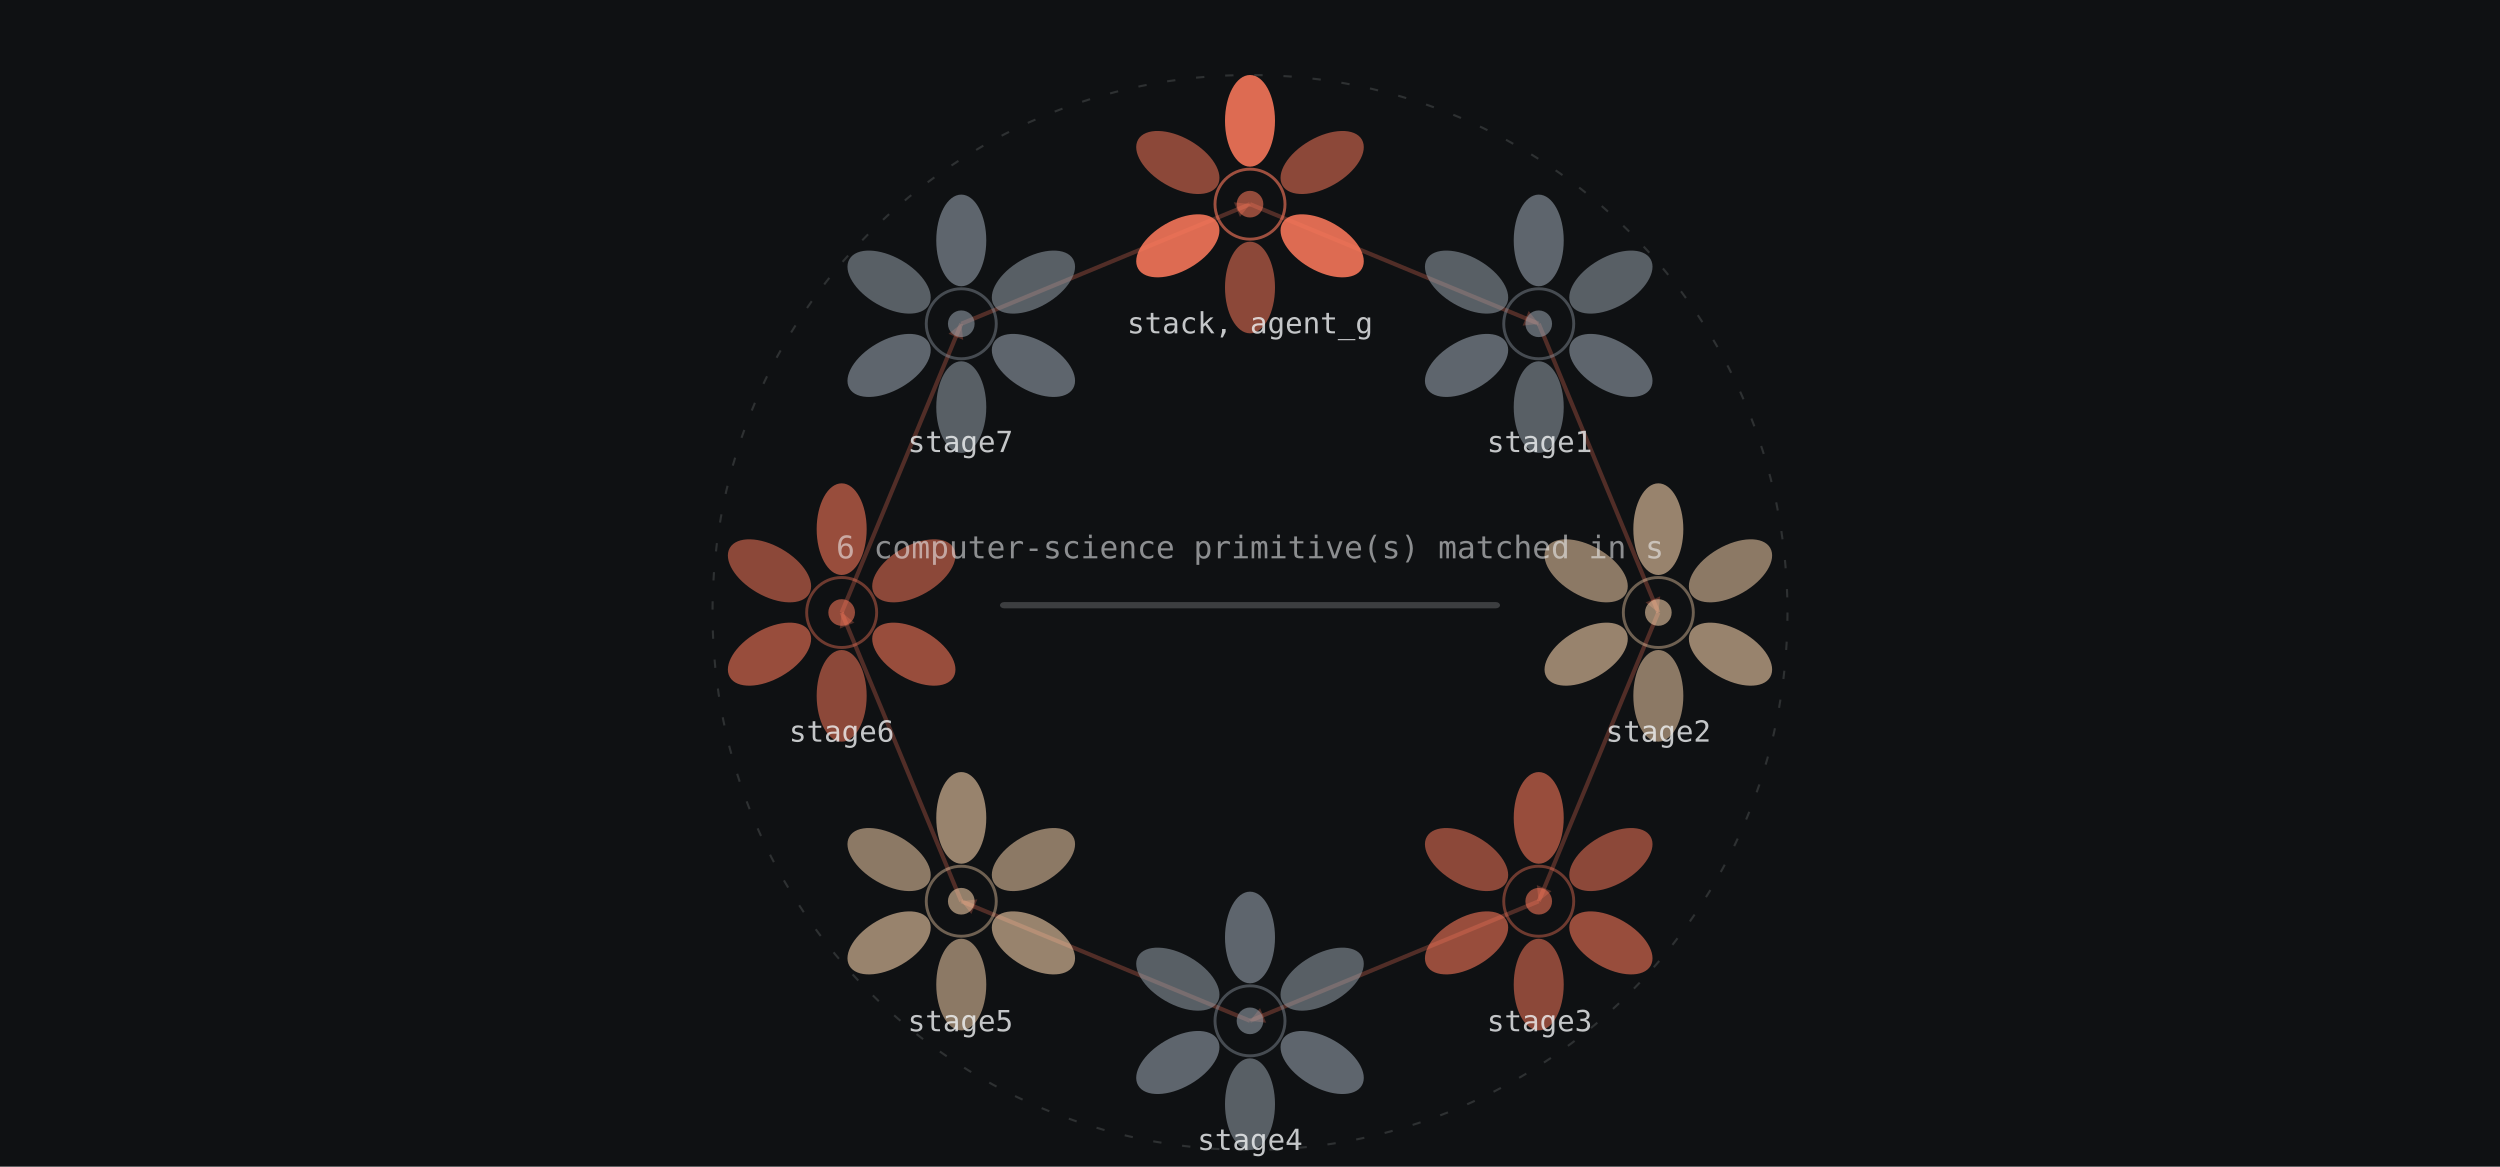
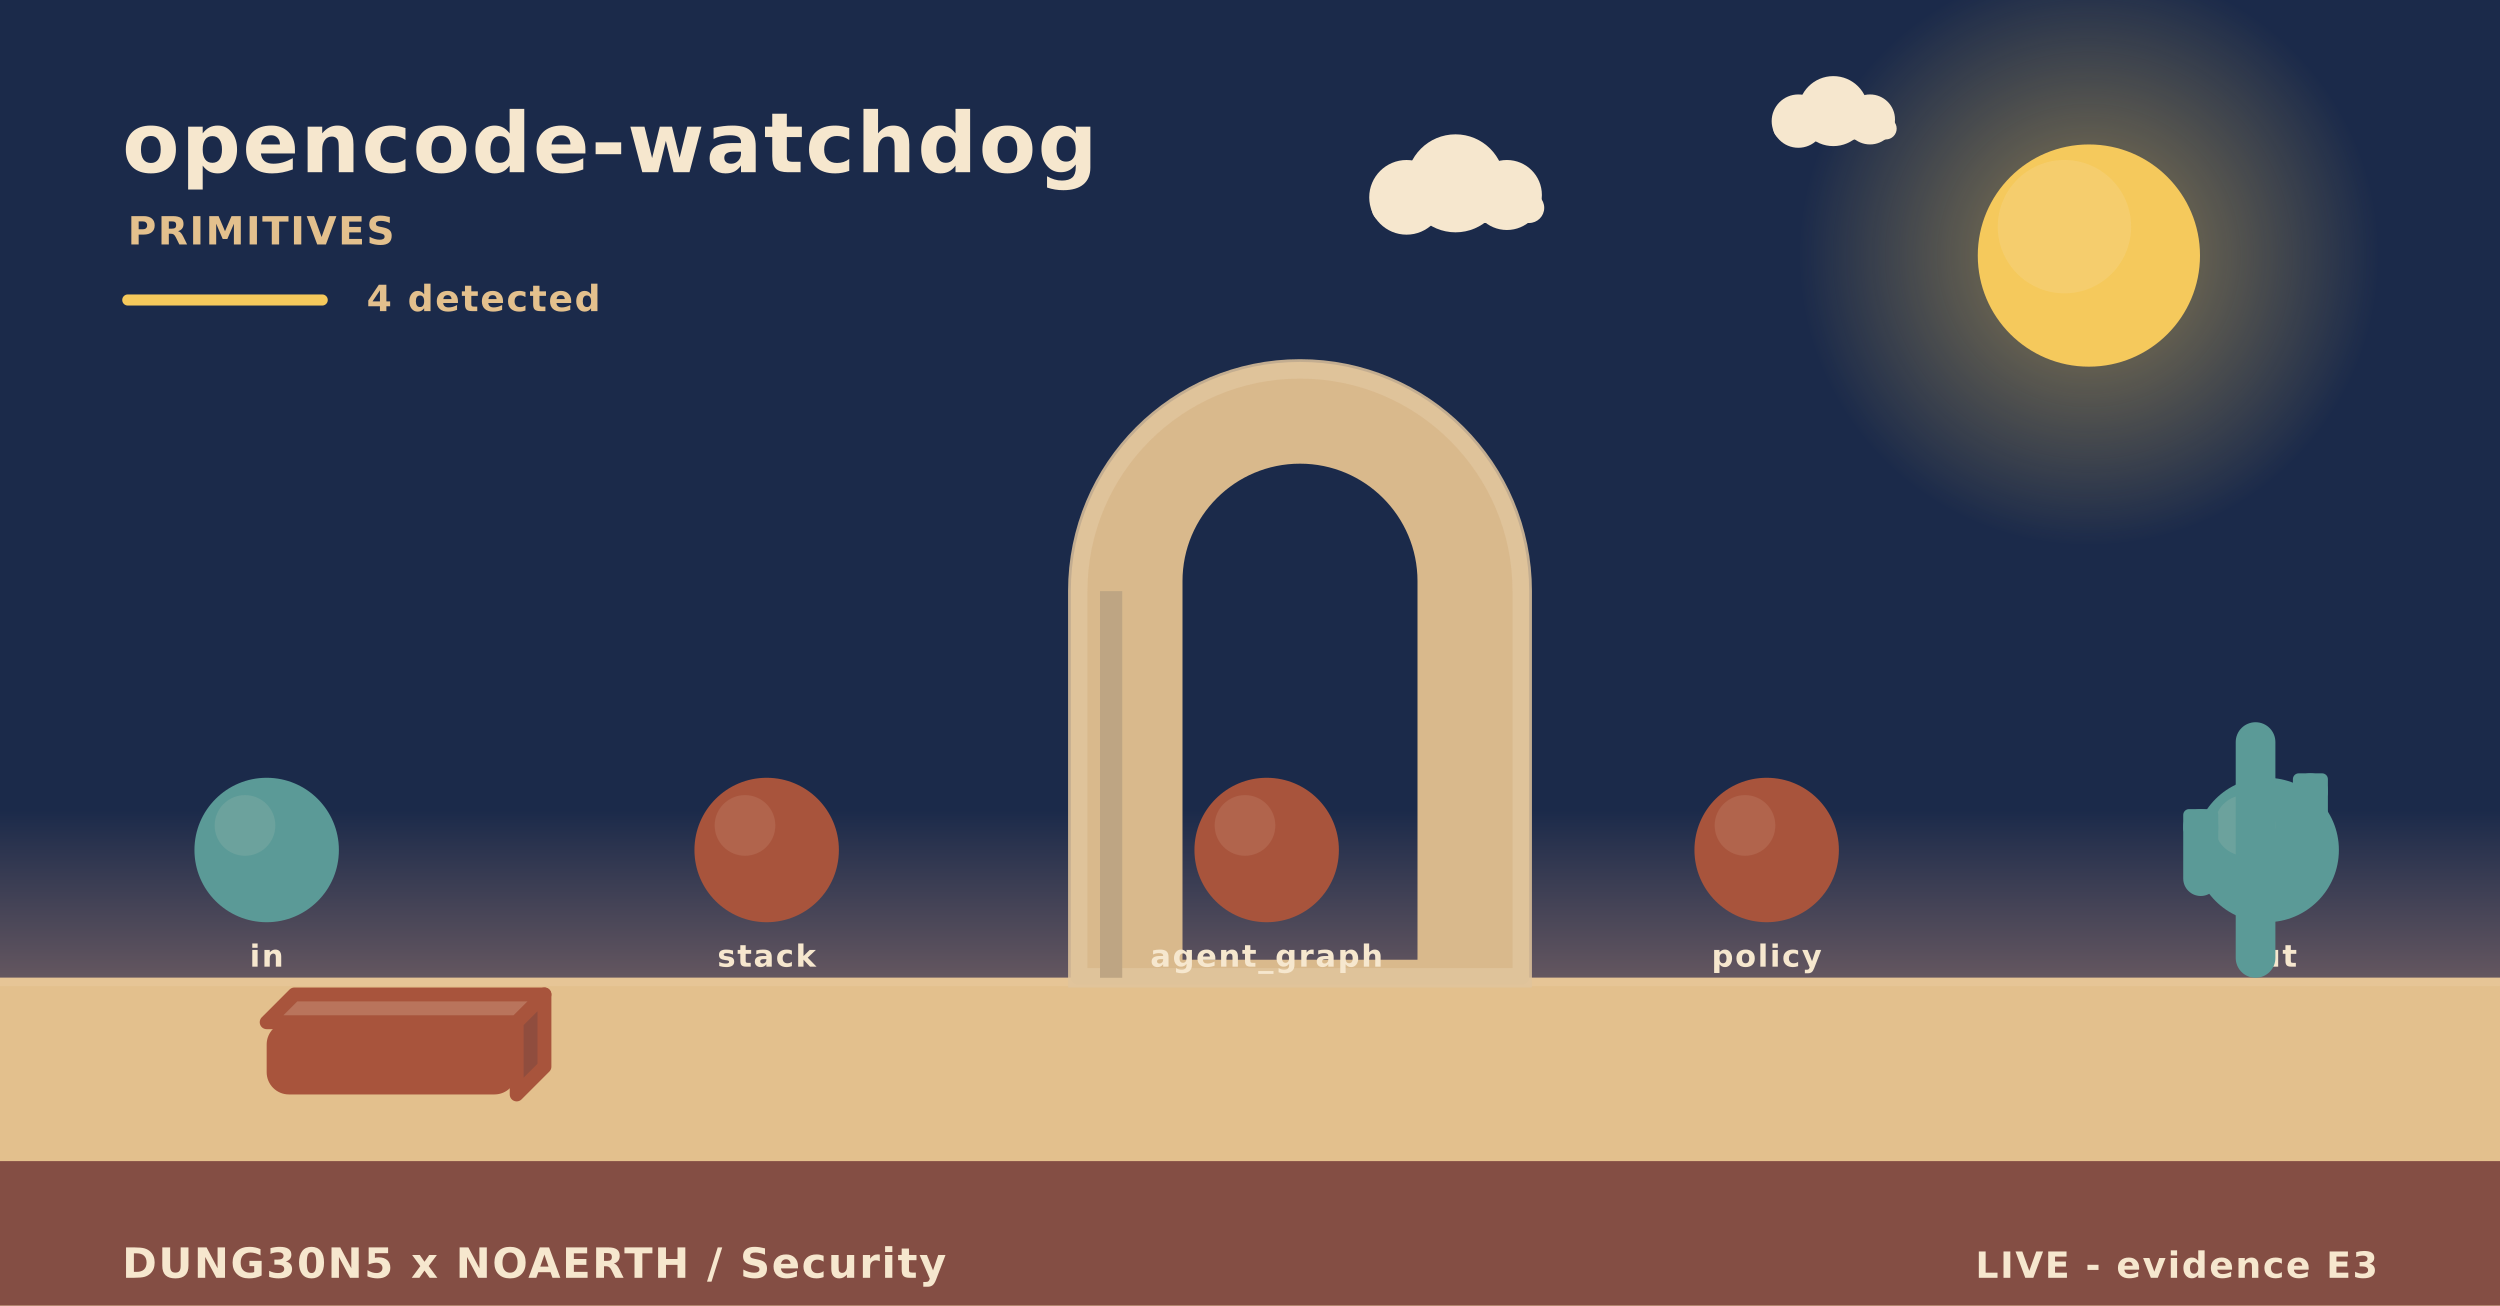
- <svg xmlns="http://www.w3.org/2000/svg" viewBox="0 0 1200 560" width="1200" height="560" role="img" aria-label="opencode-watchdog state machine">
-   <rect width="1200" height="560" fill="#0f1113" />
-   <defs>
-     <linearGradient id="gs" x1="0" y1="0" x2="1" y2="1">
-       <stop offset="0%" stop-color="#ff7a5c" />
-       <stop offset="100%" stop-color="#9aa5b1" />
-     </linearGradient>
-   </defs>
-   <circle cx="600.00" cy="294.00" r="258.00" fill="none" stroke="rgba(241,243,245,0.140)" stroke-width="1.00" opacity="1.00" stroke-dasharray="4 10" />
-   <line x1="600.00" y1="98.00" x2="738.59" y2="155.41" stroke="rgba(255,122,92,0.500)" stroke-width="2.00" opacity="0.55" />
-   <polygon points="738.59,155.41 733.76,149.29 730.86,156.32" fill="rgba(255,122,92,0.500)" opacity="0.55" />
-   <line x1="738.59" y1="155.41" x2="796.00" y2="294.00" stroke="rgba(255,122,92,0.500)" stroke-width="2.00" opacity="0.55" />
-   <polygon points="796.00,294.00 796.91,286.26 789.89,289.17" fill="rgba(255,122,92,0.500)" opacity="0.55" />
-   <line x1="796.00" y1="294.00" x2="738.59" y2="432.59" stroke="rgba(255,122,92,0.500)" stroke-width="2.00" opacity="0.55" />
-   <polygon points="738.59,432.59 744.71,427.76 737.68,424.86" fill="rgba(255,122,92,0.500)" opacity="0.55" />
-   <line x1="738.59" y1="432.59" x2="600.00" y2="490.00" stroke="rgba(255,122,92,0.500)" stroke-width="2.00" opacity="0.55" />
-   <polygon points="600.00,490.00 607.74,490.91 604.83,483.89" fill="rgba(255,122,92,0.500)" opacity="0.55" />
-   <line x1="600.00" y1="490.00" x2="461.41" y2="432.59" stroke="rgba(255,122,92,0.500)" stroke-width="2.00" opacity="0.55" />
-   <polygon points="461.41,432.59 466.24,438.71 469.14,431.68" fill="rgba(255,122,92,0.500)" opacity="0.55" />
-   <line x1="461.41" y1="432.59" x2="404.00" y2="294.00" stroke="rgba(255,122,92,0.500)" stroke-width="2.00" opacity="0.55" />
-   <polygon points="404.00,294.00 403.09,301.74 410.11,298.83" fill="rgba(255,122,92,0.500)" opacity="0.55" />
-   <line x1="404.00" y1="294.00" x2="461.41" y2="155.41" stroke="rgba(255,122,92,0.500)" stroke-width="2.00" opacity="0.55" />
-   <polygon points="461.41,155.41 455.29,160.24 462.32,163.14" fill="rgba(255,122,92,0.500)" opacity="0.55" />
-   <line x1="461.41" y1="155.41" x2="600.00" y2="98.00" stroke="rgba(255,122,92,0.500)" stroke-width="2.00" opacity="0.55" />
-   <polygon points="600.00,98.00 592.26,97.09 595.17,104.11" fill="rgba(255,122,92,0.500)" opacity="0.55" />
-   <ellipse cx="600.00" cy="58.00" rx="12.00" ry="22.00" fill="rgba(255,122,92,0.900)" opacity="0.95" transform="rotate(0.0 600.00 58.00)" />
-   <ellipse cx="634.64" cy="78.00" rx="12.00" ry="22.00" fill="rgba(255,122,92,0.550)" opacity="0.95" transform="rotate(60.0 634.64 78.00)" />
-   <ellipse cx="634.64" cy="118.00" rx="12.00" ry="22.00" fill="rgba(255,122,92,0.900)" opacity="0.95" transform="rotate(120.0 634.64 118.00)" />
-   <ellipse cx="600.00" cy="138.00" rx="12.00" ry="22.00" fill="rgba(255,122,92,0.550)" opacity="0.95" transform="rotate(180.0 600.00 138.00)" />
-   <ellipse cx="565.36" cy="118.00" rx="12.00" ry="22.00" fill="rgba(255,122,92,0.900)" opacity="0.95" transform="rotate(240.0 565.36 118.00)" />
-   <ellipse cx="565.36" cy="78.00" rx="12.00" ry="22.00" fill="rgba(255,122,92,0.550)" opacity="0.95" transform="rotate(300.0 565.36 78.00)" />
-   <circle cx="600.00" cy="98.00" r="16.80" fill="none" stroke="rgba(255,122,92,0.900)" stroke-width="1.40" opacity="0.66" />
-   <circle cx="600.00" cy="98.00" r="6.40" fill="rgba(255,122,92,0.550)" opacity="1.00" />
-   <text x="600" y="160" font-family="ui-monospace,Menlo,monospace" font-size="14" fill="rgba(241,243,245,0.800)" text-anchor="middle">stack, agent_g</text>
-   <ellipse cx="738.59" cy="115.41" rx="12.00" ry="22.00" fill="rgba(154,165,177,0.600)" opacity="0.95" transform="rotate(0.0 738.59 115.41)" />
-   <ellipse cx="773.23" cy="135.41" rx="12.00" ry="22.00" fill="rgba(154,165,177,0.550)" opacity="0.95" transform="rotate(60.0 773.23 135.41)" />
-   <ellipse cx="773.23" cy="175.41" rx="12.00" ry="22.00" fill="rgba(154,165,177,0.600)" opacity="0.95" transform="rotate(120.0 773.23 175.41)" />
-   <ellipse cx="738.59" cy="195.41" rx="12.00" ry="22.00" fill="rgba(154,165,177,0.550)" opacity="0.95" transform="rotate(180.0 738.59 195.41)" />
-   <ellipse cx="703.95" cy="175.41" rx="12.00" ry="22.00" fill="rgba(154,165,177,0.600)" opacity="0.95" transform="rotate(240.0 703.95 175.41)" />
-   <ellipse cx="703.95" cy="135.41" rx="12.00" ry="22.00" fill="rgba(154,165,177,0.550)" opacity="0.95" transform="rotate(300.0 703.95 135.41)" />
-   <circle cx="738.59" cy="155.41" r="16.80" fill="none" stroke="rgba(154,165,177,0.600)" stroke-width="1.40" opacity="0.66" />
-   <circle cx="738.59" cy="155.41" r="6.40" fill="rgba(154,165,177,0.550)" opacity="1.00" />
-   <text x="739" y="217" font-family="ui-monospace,Menlo,monospace" font-size="14" fill="rgba(241,243,245,0.800)" text-anchor="middle">stage1</text>
-   <ellipse cx="796.00" cy="254.00" rx="12.00" ry="22.00" fill="rgba(255,216,177,0.600)" opacity="0.95" transform="rotate(0.0 796.00 254.00)" />
-   <ellipse cx="830.64" cy="274.00" rx="12.00" ry="22.00" fill="rgba(255,216,177,0.550)" opacity="0.95" transform="rotate(60.0 830.64 274.00)" />
-   <ellipse cx="830.64" cy="314.00" rx="12.00" ry="22.00" fill="rgba(255,216,177,0.600)" opacity="0.95" transform="rotate(120.0 830.64 314.00)" />
-   <ellipse cx="796.00" cy="334.00" rx="12.00" ry="22.00" fill="rgba(255,216,177,0.550)" opacity="0.95" transform="rotate(180.0 796.00 334.00)" />
-   <ellipse cx="761.36" cy="314.00" rx="12.00" ry="22.00" fill="rgba(255,216,177,0.600)" opacity="0.95" transform="rotate(240.0 761.36 314.00)" />
-   <ellipse cx="761.36" cy="274.00" rx="12.00" ry="22.00" fill="rgba(255,216,177,0.550)" opacity="0.95" transform="rotate(300.0 761.36 274.00)" />
-   <circle cx="796.00" cy="294.00" r="16.80" fill="none" stroke="rgba(255,216,177,0.600)" stroke-width="1.40" opacity="0.66" />
-   <circle cx="796.00" cy="294.00" r="6.40" fill="rgba(255,216,177,0.550)" opacity="1.00" />
-   <text x="796" y="356" font-family="ui-monospace,Menlo,monospace" font-size="14" fill="rgba(241,243,245,0.800)" text-anchor="middle">stage2</text>
-   <ellipse cx="738.59" cy="392.59" rx="12.00" ry="22.00" fill="rgba(255,122,92,0.600)" opacity="0.95" transform="rotate(0.0 738.59 392.59)" />
-   <ellipse cx="773.23" cy="412.59" rx="12.00" ry="22.00" fill="rgba(255,122,92,0.550)" opacity="0.95" transform="rotate(60.0 773.23 412.59)" />
-   <ellipse cx="773.23" cy="452.59" rx="12.00" ry="22.00" fill="rgba(255,122,92,0.600)" opacity="0.95" transform="rotate(120.0 773.23 452.59)" />
-   <ellipse cx="738.59" cy="472.59" rx="12.00" ry="22.00" fill="rgba(255,122,92,0.550)" opacity="0.95" transform="rotate(180.0 738.59 472.59)" />
-   <ellipse cx="703.95" cy="452.59" rx="12.00" ry="22.00" fill="rgba(255,122,92,0.600)" opacity="0.95" transform="rotate(240.0 703.95 452.59)" />
-   <ellipse cx="703.95" cy="412.59" rx="12.00" ry="22.00" fill="rgba(255,122,92,0.550)" opacity="0.95" transform="rotate(300.0 703.95 412.59)" />
-   <circle cx="738.59" cy="432.59" r="16.80" fill="none" stroke="rgba(255,122,92,0.600)" stroke-width="1.40" opacity="0.66" />
-   <circle cx="738.59" cy="432.59" r="6.40" fill="rgba(255,122,92,0.550)" opacity="1.00" />
-   <text x="739" y="495" font-family="ui-monospace,Menlo,monospace" font-size="14" fill="rgba(241,243,245,0.800)" text-anchor="middle">stage3</text>
-   <ellipse cx="600.00" cy="450.00" rx="12.00" ry="22.00" fill="rgba(154,165,177,0.600)" opacity="0.95" transform="rotate(0.0 600.00 450.00)" />
-   <ellipse cx="634.64" cy="470.00" rx="12.00" ry="22.00" fill="rgba(154,165,177,0.550)" opacity="0.95" transform="rotate(60.0 634.64 470.00)" />
-   <ellipse cx="634.64" cy="510.00" rx="12.00" ry="22.00" fill="rgba(154,165,177,0.600)" opacity="0.95" transform="rotate(120.0 634.64 510.00)" />
-   <ellipse cx="600.00" cy="530.00" rx="12.00" ry="22.00" fill="rgba(154,165,177,0.550)" opacity="0.95" transform="rotate(180.0 600.00 530.00)" />
-   <ellipse cx="565.36" cy="510.00" rx="12.00" ry="22.00" fill="rgba(154,165,177,0.600)" opacity="0.95" transform="rotate(240.0 565.36 510.00)" />
-   <ellipse cx="565.36" cy="470.00" rx="12.00" ry="22.00" fill="rgba(154,165,177,0.550)" opacity="0.95" transform="rotate(300.0 565.36 470.00)" />
-   <circle cx="600.00" cy="490.00" r="16.80" fill="none" stroke="rgba(154,165,177,0.600)" stroke-width="1.40" opacity="0.66" />
-   <circle cx="600.00" cy="490.00" r="6.40" fill="rgba(154,165,177,0.550)" opacity="1.00" />
-   <text x="600" y="552" font-family="ui-monospace,Menlo,monospace" font-size="14" fill="rgba(241,243,245,0.800)" text-anchor="middle">stage4</text>
-   <ellipse cx="461.41" cy="392.59" rx="12.00" ry="22.00" fill="rgba(255,216,177,0.600)" opacity="0.95" transform="rotate(0.0 461.41 392.59)" />
-   <ellipse cx="496.05" cy="412.59" rx="12.00" ry="22.00" fill="rgba(255,216,177,0.550)" opacity="0.95" transform="rotate(60.0 496.05 412.59)" />
-   <ellipse cx="496.05" cy="452.59" rx="12.00" ry="22.00" fill="rgba(255,216,177,0.600)" opacity="0.95" transform="rotate(120.0 496.05 452.59)" />
-   <ellipse cx="461.41" cy="472.59" rx="12.00" ry="22.00" fill="rgba(255,216,177,0.550)" opacity="0.95" transform="rotate(180.0 461.41 472.59)" />
-   <ellipse cx="426.77" cy="452.59" rx="12.00" ry="22.00" fill="rgba(255,216,177,0.600)" opacity="0.95" transform="rotate(240.0 426.77 452.59)" />
-   <ellipse cx="426.77" cy="412.59" rx="12.00" ry="22.00" fill="rgba(255,216,177,0.550)" opacity="0.95" transform="rotate(300.0 426.77 412.59)" />
-   <circle cx="461.41" cy="432.59" r="16.80" fill="none" stroke="rgba(255,216,177,0.600)" stroke-width="1.40" opacity="0.66" />
-   <circle cx="461.41" cy="432.59" r="6.40" fill="rgba(255,216,177,0.550)" opacity="1.00" />
-   <text x="461" y="495" font-family="ui-monospace,Menlo,monospace" font-size="14" fill="rgba(241,243,245,0.800)" text-anchor="middle">stage5</text>
-   <ellipse cx="404.00" cy="254.00" rx="12.00" ry="22.00" fill="rgba(255,122,92,0.600)" opacity="0.95" transform="rotate(0.0 404.00 254.00)" />
-   <ellipse cx="438.64" cy="274.00" rx="12.00" ry="22.00" fill="rgba(255,122,92,0.550)" opacity="0.95" transform="rotate(60.0 438.64 274.00)" />
-   <ellipse cx="438.64" cy="314.00" rx="12.00" ry="22.00" fill="rgba(255,122,92,0.600)" opacity="0.95" transform="rotate(120.0 438.64 314.00)" />
-   <ellipse cx="404.00" cy="334.00" rx="12.00" ry="22.00" fill="rgba(255,122,92,0.550)" opacity="0.95" transform="rotate(180.0 404.00 334.00)" />
-   <ellipse cx="369.36" cy="314.00" rx="12.00" ry="22.00" fill="rgba(255,122,92,0.600)" opacity="0.95" transform="rotate(240.0 369.36 314.00)" />
-   <ellipse cx="369.36" cy="274.00" rx="12.00" ry="22.00" fill="rgba(255,122,92,0.550)" opacity="0.95" transform="rotate(300.0 369.36 274.00)" />
-   <circle cx="404.00" cy="294.00" r="16.80" fill="none" stroke="rgba(255,122,92,0.600)" stroke-width="1.40" opacity="0.66" />
-   <circle cx="404.00" cy="294.00" r="6.40" fill="rgba(255,122,92,0.550)" opacity="1.00" />
-   <text x="404" y="356" font-family="ui-monospace,Menlo,monospace" font-size="14" fill="rgba(241,243,245,0.800)" text-anchor="middle">stage6</text>
-   <ellipse cx="461.41" cy="115.41" rx="12.00" ry="22.00" fill="rgba(154,165,177,0.600)" opacity="0.95" transform="rotate(0.0 461.41 115.41)" />
-   <ellipse cx="496.05" cy="135.41" rx="12.00" ry="22.00" fill="rgba(154,165,177,0.550)" opacity="0.95" transform="rotate(60.0 496.05 135.41)" />
-   <ellipse cx="496.05" cy="175.41" rx="12.00" ry="22.00" fill="rgba(154,165,177,0.600)" opacity="0.95" transform="rotate(120.0 496.05 175.41)" />
-   <ellipse cx="461.41" cy="195.41" rx="12.00" ry="22.00" fill="rgba(154,165,177,0.550)" opacity="0.95" transform="rotate(180.0 461.41 195.41)" />
-   <ellipse cx="426.77" cy="175.41" rx="12.00" ry="22.00" fill="rgba(154,165,177,0.600)" opacity="0.95" transform="rotate(240.0 426.77 175.41)" />
-   <ellipse cx="426.77" cy="135.41" rx="12.00" ry="22.00" fill="rgba(154,165,177,0.550)" opacity="0.95" transform="rotate(300.0 426.77 135.41)" />
-   <circle cx="461.41" cy="155.41" r="16.80" fill="none" stroke="rgba(154,165,177,0.600)" stroke-width="1.40" opacity="0.66" />
-   <circle cx="461.41" cy="155.41" r="6.40" fill="rgba(154,165,177,0.550)" opacity="1.00" />
-   <text x="461" y="217" font-family="ui-monospace,Menlo,monospace" font-size="14" fill="rgba(241,243,245,0.800)" text-anchor="middle">stage7</text>
-   <rect x="480.00" y="289.00" width="240.00" height="3.00" rx="2.00" fill="rgba(241,243,245,0.200)" opacity="1.00" />
-   <text x="600" y="268" font-family="ui-monospace,Menlo,monospace" font-size="15" fill="rgba(241,243,245,0.550)" text-anchor="middle">6 computer-science primitive(s) matched in s</text>
+ <svg xmlns="http://www.w3.org/2000/svg" width="900" height="470" viewBox="0 0 900 470" role="img" aria-label="opencode-watchdog - how it behaves">
+   <linearGradient id="skys" x1="0" y1="0" x2="0" y2="1">
+     <stop offset="0" stop-color="#1b2a4a" />
+     <stop offset="0.62" stop-color="#1b2a4a" />
+     <stop offset="1" stop-color="#f3ad8a" />
+   </linearGradient>
+   <rect width="900" height="470" fill="url(#skys)" />
+   <radialGradient id="suns">
+     <stop offset="0.35" stop-color="#f5c95c" stop-opacity="0.34" />
+     <stop offset="1" stop-color="#f5c95c" stop-opacity="0" />
+   </radialGradient>
+   <circle cx="752" cy="92" r="104" fill="url(#suns)" />
+   <circle cx="752" cy="92" r="40" fill="#f5c95c" />
+   <circle cx="743.2" cy="81.6" r="24" fill="#f5d27e" opacity="0.5" />
+   <g>
+     <circle cx="524" cy="66" r="17.64" fill="#f6e7ce" />
+     <circle cx="506.36" cy="71.04" r="13.44" fill="#f6e7ce" />
+     <circle cx="542.48" cy="70.2" r="12.6" fill="#f6e7ce" />
+     <rect x="493.76" y="69.36" width="62.16" height="10.92" rx="5.46" fill="#f6e7ce" />
+   </g>
+   <g>
+     <circle cx="660" cy="40" r="12.6" fill="#f6e7ce" />
+     <circle cx="647.4" cy="43.6" r="9.6" fill="#f6e7ce" />
+     <circle cx="673.2" cy="43" r="9" fill="#f6e7ce" />
+     <rect x="638.4" y="42.4" width="44.4" height="7.8" rx="3.9" fill="#f6e7ce" />
+   </g>
+   <rect x="0" y="352" width="900" height="118" fill="#e3c08d" />
+   <rect x="0" y="352" width="900" height="3" fill="#e6c596" />
+   <text x="44" y="62" font-family="Verdana,DejaVu Sans,sans-serif" font-size="30" font-weight="700" letter-spacing="0.6" fill="#f6e7ce" text-anchor="start">opencode-watchdog</text>
+   <text x="46" y="88" font-family="Verdana,DejaVu Sans,sans-serif" font-size="14" font-weight="700" letter-spacing="0.6" fill="#e3c08d" text-anchor="start">PRIMITIVES</text>
+   <rect x="44" y="106" width="74" height="4" rx="2" fill="#f5c95c" />
+   <text x="132" y="112" font-family="Verdana,DejaVu Sans,sans-serif" font-size="13" font-weight="700" letter-spacing="0.6" fill="#e3c08d" text-anchor="start">4 detected</text>
+   <path d="M388,352 L388,212.8 A80,80 0 0 1 548,212.8 L548,352 Z M423.2,348 L423.2,209.22 A44.8,44.8 0 0 1 512.8,209.22 L512.8,348 Z" fill="#d9b98c" fill-rule="evenodd" stroke="#d9b98c" stroke-width="5" stroke-linejoin="round" />
+   <path d="M388,352 L388,212.8 A80,80 0 0 1 548,212.8 L548,352 Z" fill="none" stroke="#e0c49c" stroke-width="7" stroke-linecap="round" opacity="0.85" />
+   <rect x="396" y="212.8" width="8" height="139.2" fill="#bea583" />
+   <circle cx="96" cy="306" r="26" fill="#5b9a97" />
+   <circle cx="88.2" cy="297.16" r="10.92" fill="#7aa9a2" opacity="0.55" />
+   <text x="96" y="348" font-family="Verdana,DejaVu Sans,sans-serif" font-size="11" font-weight="700" letter-spacing="0.6" fill="#f6e7ce" text-anchor="middle">in</text>
+   <circle cx="276" cy="306" r="26" fill="#a8543c" />
+   <circle cx="268.2" cy="297.16" r="10.92" fill="#b87159" opacity="0.55" />
+   <text x="276" y="348" font-family="Verdana,DejaVu Sans,sans-serif" font-size="11" font-weight="700" letter-spacing="0.6" fill="#f6e7ce" text-anchor="middle">stack</text>
+   <circle cx="456" cy="306" r="26" fill="#a8543c" />
+   <circle cx="448.2" cy="297.16" r="10.92" fill="#b87159" opacity="0.55" />
+   <text x="456" y="348" font-family="Verdana,DejaVu Sans,sans-serif" font-size="11" font-weight="700" letter-spacing="0.6" fill="#f6e7ce" text-anchor="middle">agent_graph</text>
+   <circle cx="636" cy="306" r="26" fill="#a8543c" />
+   <circle cx="628.2" cy="297.16" r="10.92" fill="#b87159" opacity="0.55" />
+   <text x="636" y="348" font-family="Verdana,DejaVu Sans,sans-serif" font-size="11" font-weight="700" letter-spacing="0.6" fill="#f6e7ce" text-anchor="middle">policy</text>
+   <circle cx="816" cy="306" r="26" fill="#5b9a97" />
+   <circle cx="808.2" cy="297.16" r="10.92" fill="#7aa9a2" opacity="0.55" />
+   <text x="816" y="348" font-family="Verdana,DejaVu Sans,sans-serif" font-size="11" font-weight="700" letter-spacing="0.6" fill="#f6e7ce" text-anchor="middle">out</text>
+   <path d="M96,368 L186,368 L196,358 L106,358 Z" fill="#b9745c" stroke="#a8543c" stroke-width="5" stroke-linejoin="round" />
+   <path d="M186,368 L196,358 L196,384 L186,394 Z" fill="#904d3e" stroke="#a8543c" stroke-width="5" stroke-linejoin="round" />
+   <rect x="96" y="368" width="90" height="26" rx="8" fill="#a8543c" />
+   <rect x="804.86" y="260" width="14.28" height="92" rx="7.14" fill="#5b9a97" />
+   <rect x="785.96" y="291.28" width="12.6" height="31.28" rx="6.3" fill="#5b9a97" />
+   <rect x="785.96" y="291.28" width="12.6" height="9.2" rx="2.1" fill="#5b9a97" />
+   <rect x="825.44" y="278.4" width="12.6" height="31.28" rx="6.3" fill="#5b9a97" />
+   <rect x="825.44" y="278.4" width="12.6" height="9.2" rx="2.1" fill="#5b9a97" />
+   <rect x="0" y="418" width="900" height="52" rx="0" fill="#7e4740" opacity="0.94" />
+   <text x="44" y="460" font-family="Verdana,DejaVu Sans,sans-serif" font-size="15" font-weight="700" letter-spacing="0.6" fill="#f6e7ce" text-anchor="start">DUNG30N5 x NOAERTH  /  Security</text>
+   <text x="856" y="460" font-family="Verdana,DejaVu Sans,sans-serif" font-size="13" font-weight="700" letter-spacing="0.6" fill="#f6e7ce" text-anchor="end">LIVE  -  evidence E3</text>
</svg>
